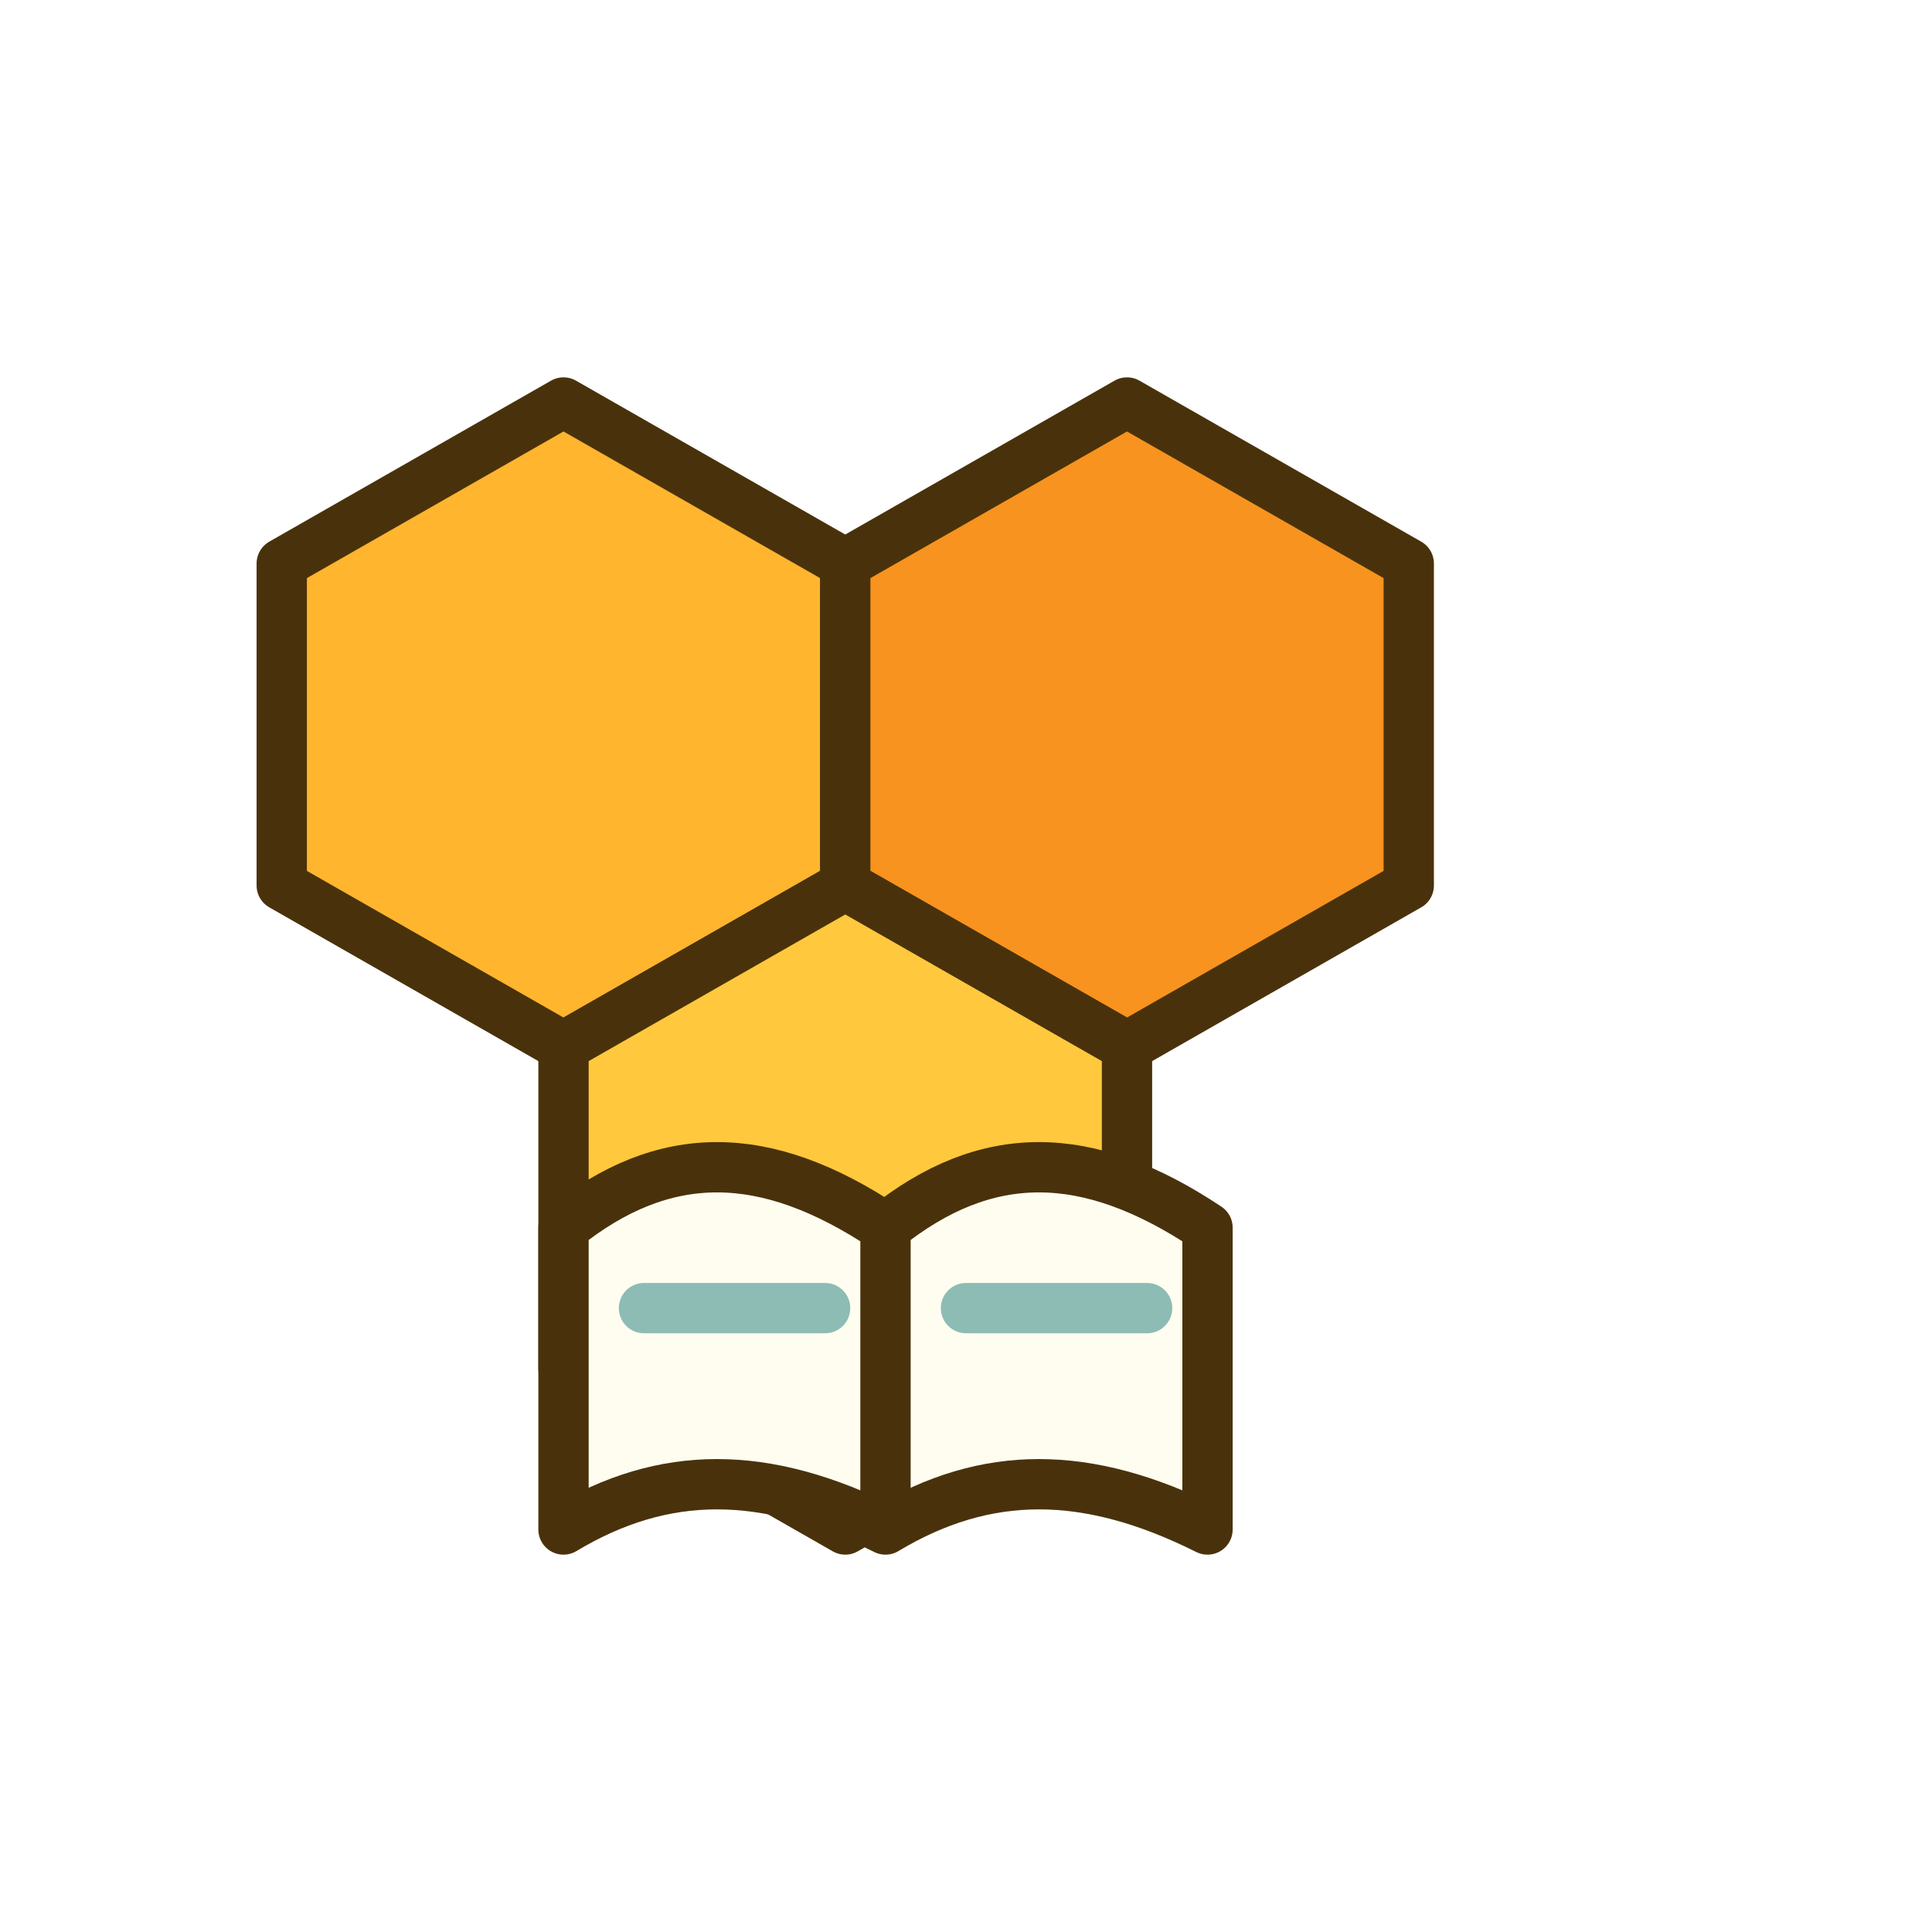
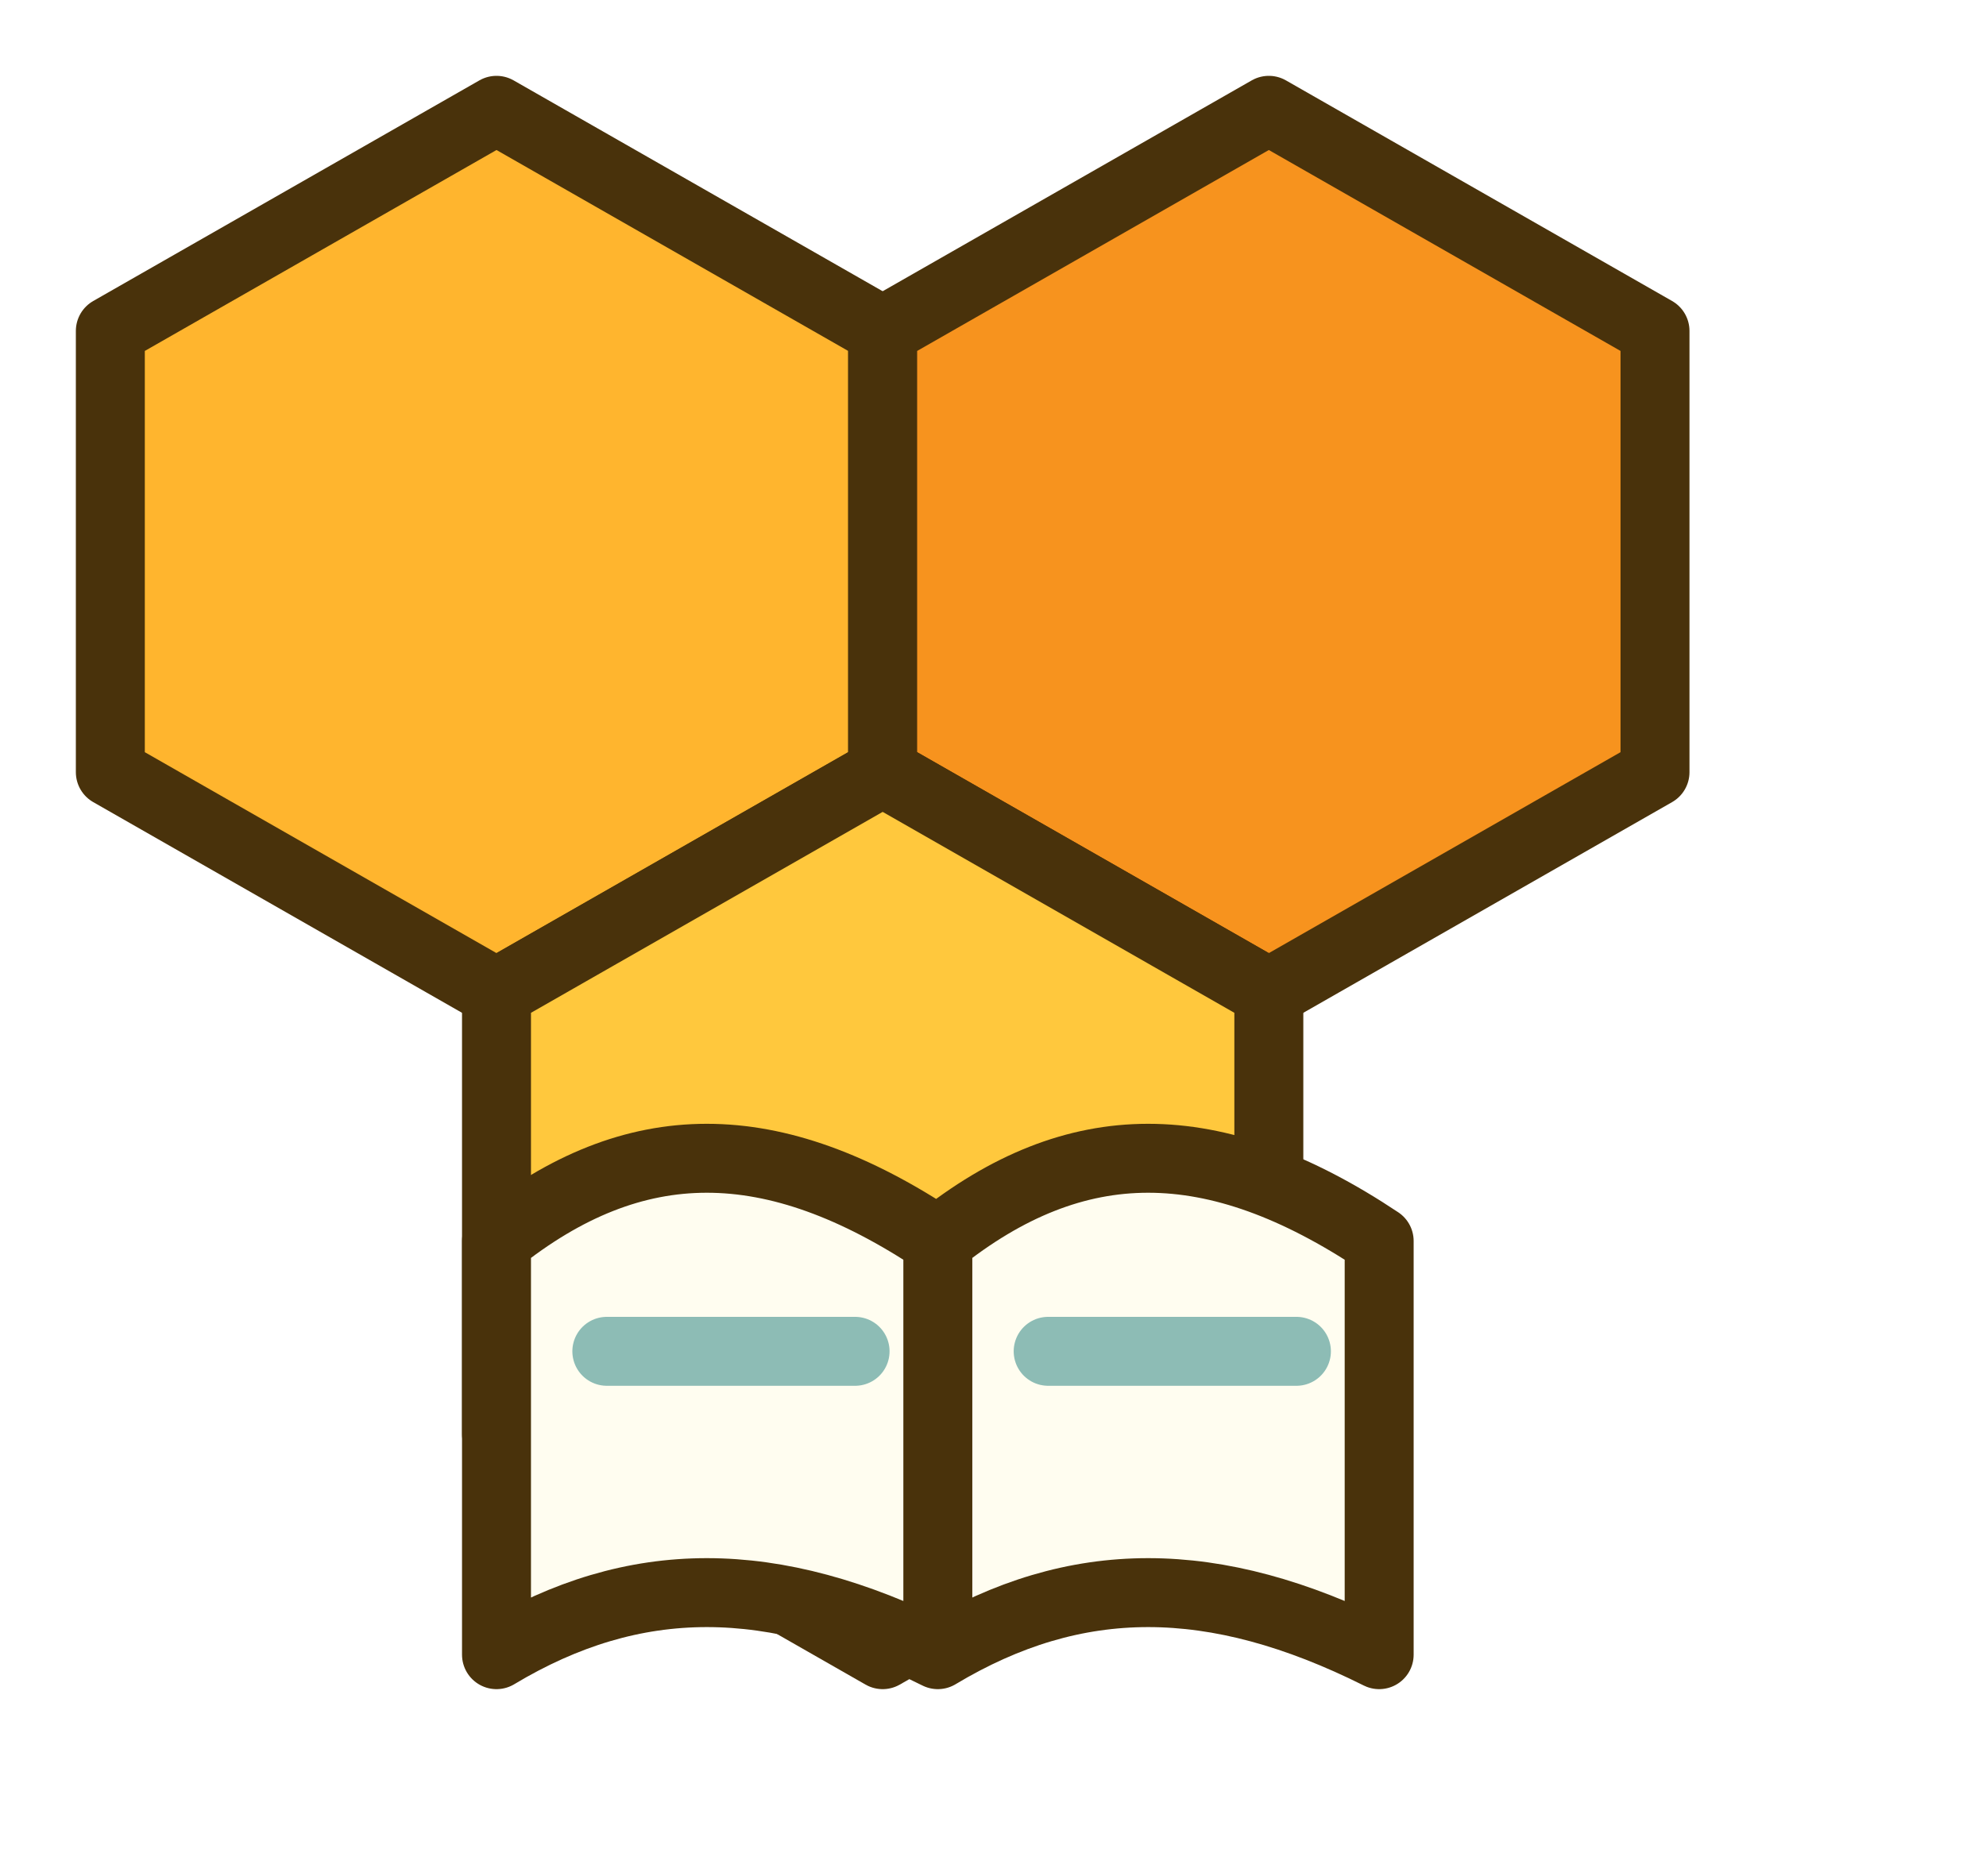
- <svg xmlns="http://www.w3.org/2000/svg" viewBox="0 0 96 96" role="img" aria-labelledby="title desc">
+ <svg xmlns="http://www.w3.org/2000/svg" viewBox="10 16 72 68" role="img" aria-labelledby="title desc">
  <g stroke="#49320B" stroke-width="2.5" stroke-linejoin="round">
    <path d="M14 28 28 20l14 8v16l-14 8-14-8Z" fill="#FFB52E" />
    <path d="M42 28 56 20l14 8v16l-14 8-14-8Z" fill="#F7931E" />
    <path d="M28 52 42 44l14 8v16l-14 8-14-8Z" fill="#FFC83D" />
    <path d="M28 61c5-4 10-4 16 0v15c-6-3-11-3-16 0ZM44 61c5-4 10-4 16 0v15c-6-3-11-3-16 0Z" fill="#FFFDF0" />
    <path d="M32 65h9M48 65h9" stroke="#8DBCB5" stroke-linecap="round" />
  </g>
</svg>
